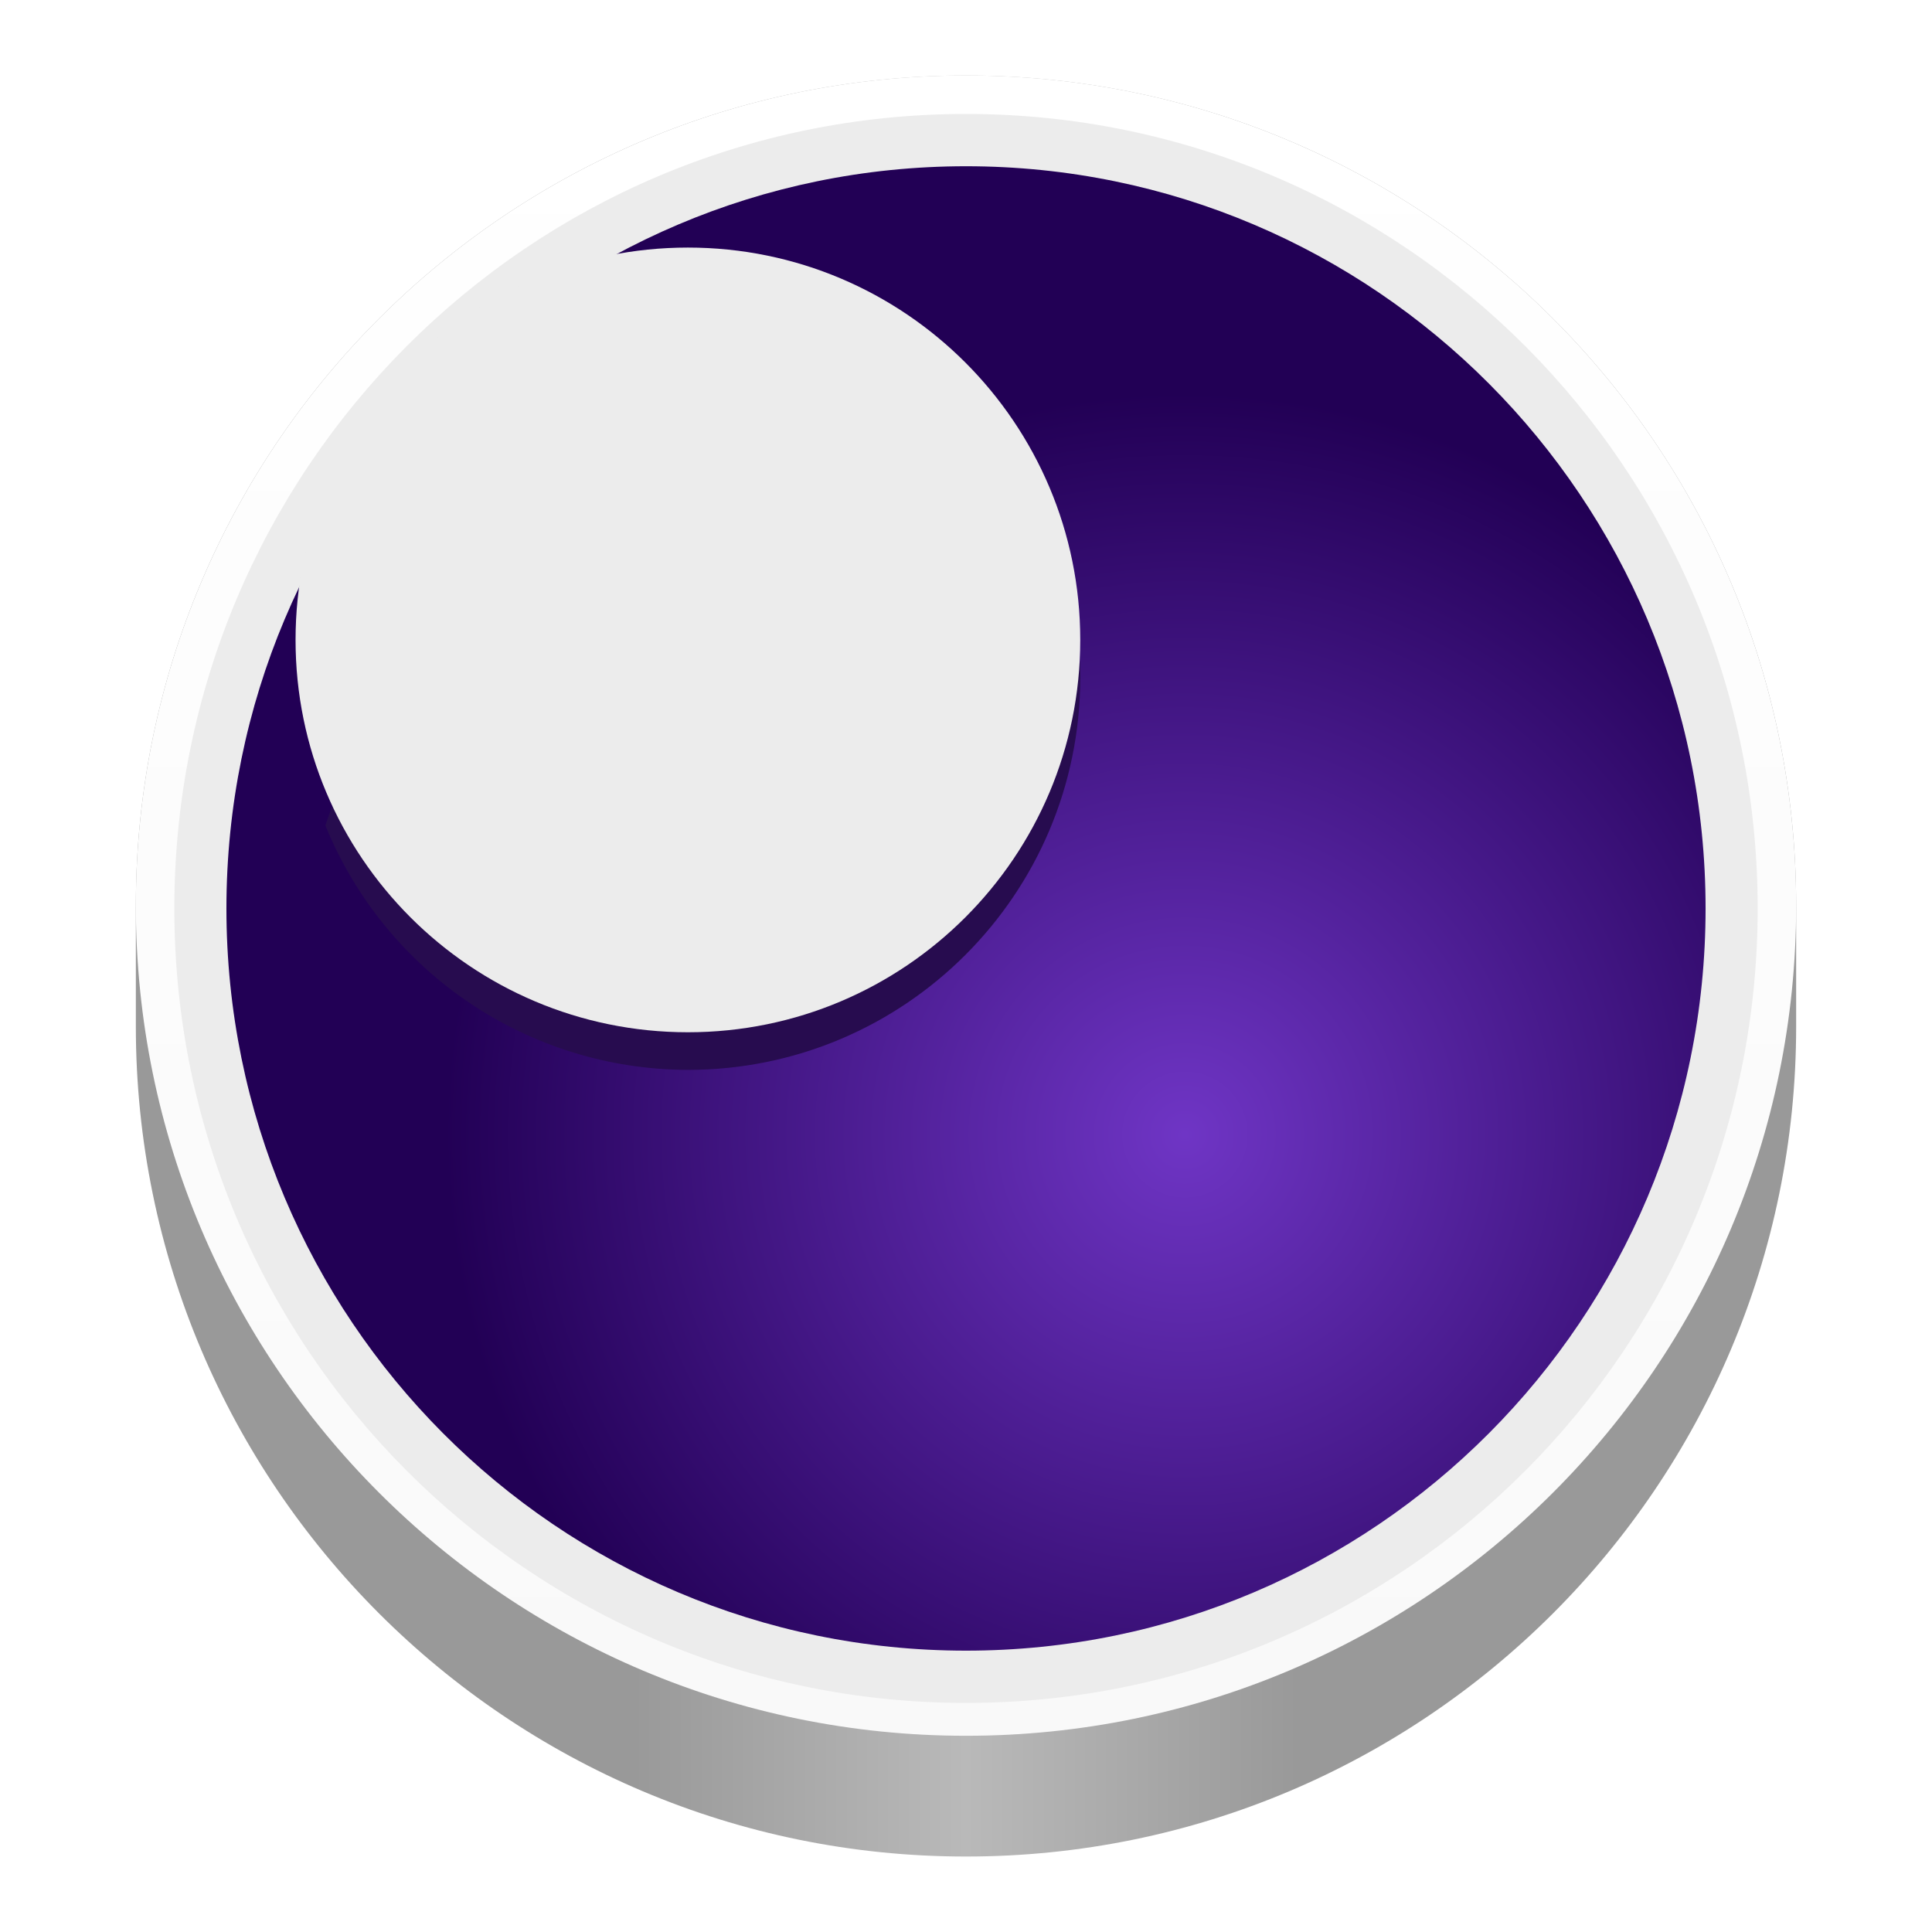
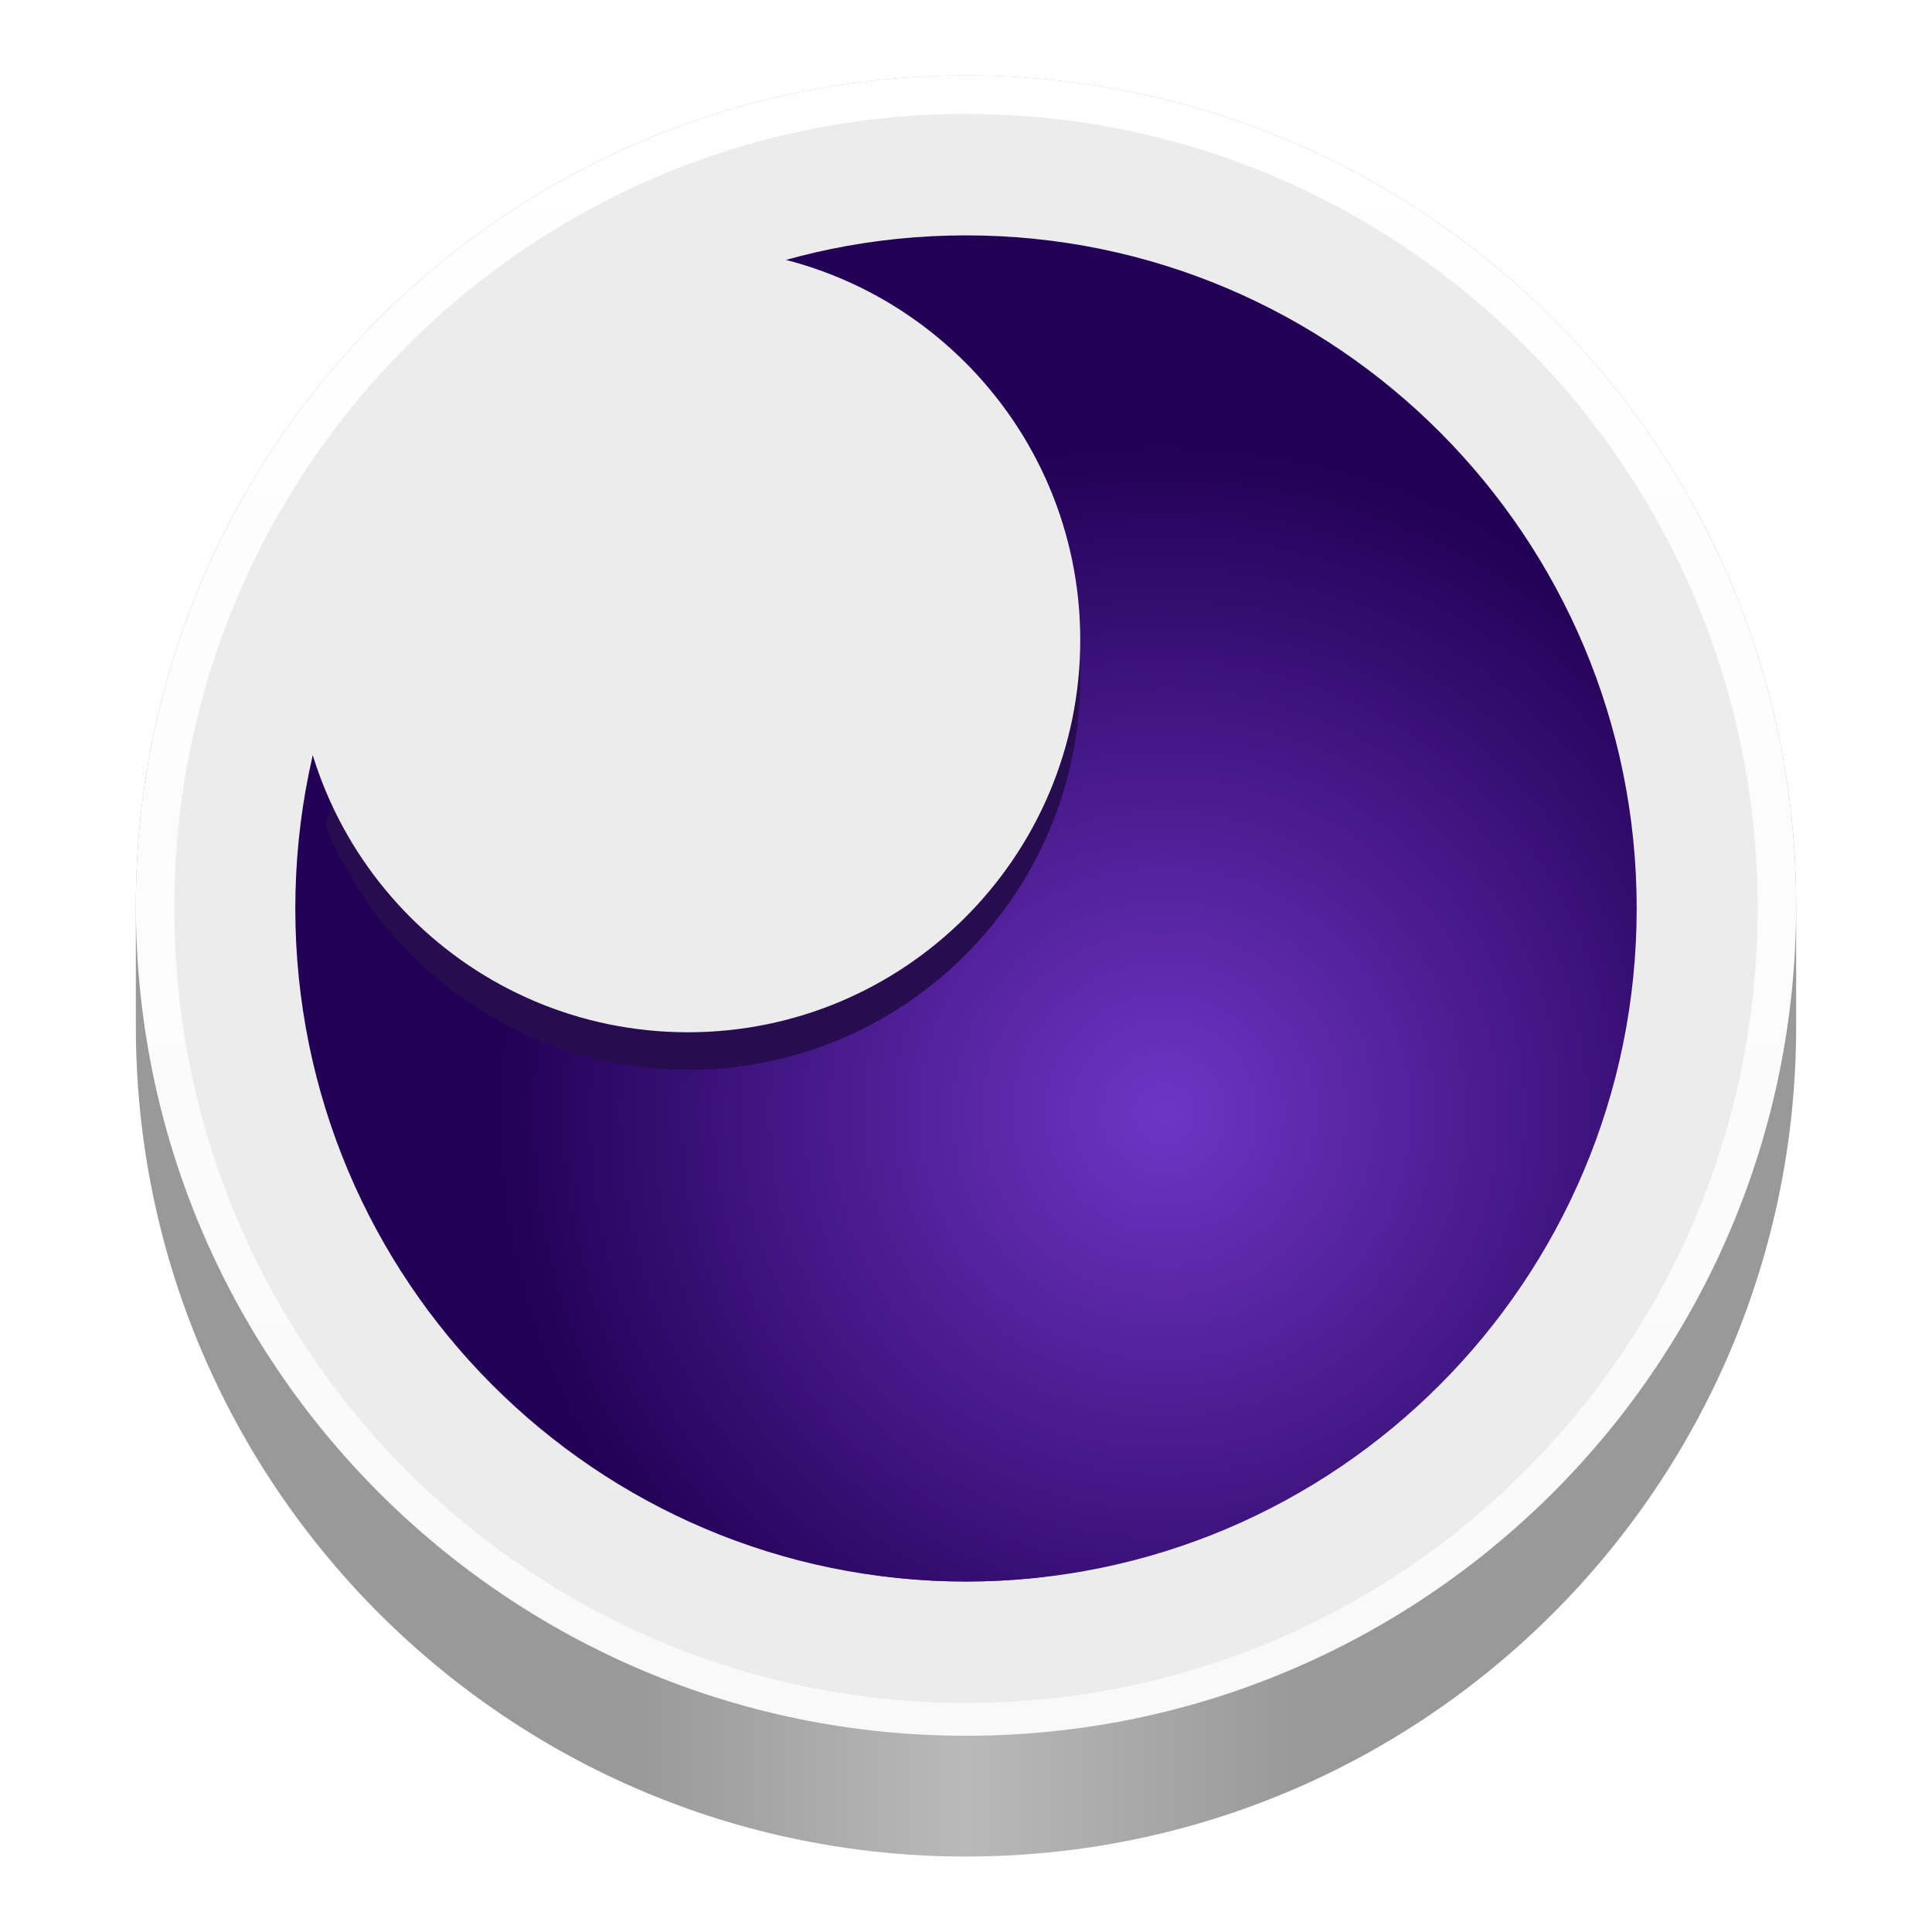
<svg xmlns="http://www.w3.org/2000/svg" xmlns:xlink="http://www.w3.org/1999/xlink" width="128" height="128" viewBox="0 0 128 128" version="1.1" id="svg5" xml:space="preserve">
  <defs id="defs2">
    <linearGradient id="linearGradient1421">
      <stop style="stop-color:#6f35c5;stop-opacity:1" offset="0" id="stop1417" />
      <stop style="stop-color:#220055;stop-opacity:1" offset="1" id="stop1419" />
    </linearGradient>
    <linearGradient id="linearGradient2843">
      <stop style="stop-color:#150034;stop-opacity:1;" offset="0" id="stop2839" />
      <stop style="stop-color:#532891;stop-opacity:1;" offset="1" id="stop2841" />
    </linearGradient>
    <linearGradient id="linearGradient4539">
      <stop style="stop-color:#f9f9f9;stop-opacity:1;" offset="0" id="stop4535" />
      <stop style="stop-color:#ffffff;stop-opacity:1" offset="1" id="stop4537" />
    </linearGradient>
    <linearGradient id="linearGradient5042">
      <stop style="stop-color:#999999;stop-opacity:1" offset="0" id="stop5038" />
      <stop style="stop-color:#999999;stop-opacity:1" offset="0.3" id="stop12907" />
      <stop style="stop-color:#b9b9b9;stop-opacity:1;" offset="0.5" id="stop7880" />
      <stop style="stop-color:#999999;stop-opacity:1" offset="0.7" id="stop12905" />
      <stop style="stop-color:#999999;stop-opacity:1" offset="1" id="stop5040" />
    </linearGradient>
    <linearGradient y2="236" x2="96" y1="236" x1="32" gradientTransform="translate(604.8168,170.5864)" gradientUnits="userSpaceOnUse" id="linearGradient1099" xlink:href="#linearGradient1036" />
    <linearGradient id="linearGradient1036">
      <stop id="stop1032" offset="0" style="stop-color:#d5d3cf;stop-opacity:1;" />
      <stop id="stop1034" offset="1" style="stop-color:#f6f5f4;stop-opacity:1" />
    </linearGradient>
    <radialGradient r="32" fy="-76" fx="-244" cy="-76" cx="-244" gradientTransform="matrix(0.8833333,0,0,0.8833333,-460.3502,463.1197)" gradientUnits="userSpaceOnUse" id="radialGradient1103" xlink:href="#linearGradient1069" />
    <linearGradient id="linearGradient1069">
      <stop id="stop1065" offset="0" style="stop-color:#d5d3cf;stop-opacity:1" />
      <stop id="stop1067-1" offset="1" style="stop-color:#949390;stop-opacity:1" />
    </linearGradient>
    <linearGradient gradientUnits="userSpaceOnUse" y2="232" x2="64" y1="262.5" x1="64" id="linearGradient1027" xlink:href="#linearGradient1025" gradientTransform="translate(-470.5864,432.8168)" />
    <linearGradient id="linearGradient1025">
      <stop id="stop1021" offset="0" style="stop-color:#9a9996;stop-opacity:1" />
      <stop id="stop1023" offset="1" style="stop-color:#77767b;stop-opacity:1" />
    </linearGradient>
    <clipPath clipPathUnits="userSpaceOnUse" id="clipPath1609-7">
      <path id="path1611-5" d="m 252,116 28,-28 v -8 h -36 v 36 z" style="fill:#e74747;stroke:none;stroke-width:0.25px;stroke-linecap:butt;stroke-linejoin:miter;stroke-opacity:1" />
    </clipPath>
    <radialGradient r="32" fy="-76" fx="-244" cy="-76" cx="-244" gradientTransform="matrix(0.8833333,0,0,0.8833333,-460.3502,463.1197)" gradientUnits="userSpaceOnUse" id="radialGradient1103-5" xlink:href="#linearGradient1069" />
    <clipPath clipPathUnits="userSpaceOnUse" id="clipPath1609-7-7">
      <path id="path1611-5-0" d="m 252,116 28,-28 v -8 h -36 v 36 z" style="fill:#e74747;stroke:none;stroke-width:0.25px;stroke-linecap:butt;stroke-linejoin:miter;stroke-opacity:1" />
    </clipPath>
    <clipPath clipPathUnits="userSpaceOnUse" id="clipPath744">
      <rect style="fill:#1e88e5;fill-opacity:1;stroke-width:0.265" id="rect746" width="541.867" height="541.867" x="0" y="1.5987212e-14" rx="79.375" ry="79.375" />
    </clipPath>
    <clipPath clipPathUnits="userSpaceOnUse" id="clipPath62">
      <rect style="fill:#1e88e5;fill-opacity:1;stroke-width:0.265" id="rect64" width="541.867" height="541.867" x="2.2507105e-05" y="-0.422" rx="79.375" ry="79.375" />
    </clipPath>
    <radialGradient r="32" fy="-76" fx="-244" cy="-76" cx="-244" gradientTransform="matrix(0.8833333,0,0,0.8833333,-460.3502,463.1197)" gradientUnits="userSpaceOnUse" id="radialGradient1103-6" xlink:href="#linearGradient1069" />
    <clipPath clipPathUnits="userSpaceOnUse" id="clipPath1609-7-2">
      <path id="path1611-5-3" d="m 252,116 28,-28 v -8 h -36 v 36 z" style="fill:#e74747;stroke:none;stroke-width:0.25px;stroke-linecap:butt;stroke-linejoin:miter;stroke-opacity:1" />
    </clipPath>
    <clipPath clipPathUnits="userSpaceOnUse" id="clipPath961">
      <rect style="fill:#00c853;stroke:none;stroke-width:0.529" id="rect963" width="541.867" height="541.867" x="1.4210855e-14" y="2.717972e-05" rx="79.375" ry="79.375" />
    </clipPath>
    <radialGradient r="32" fy="-76" fx="-244" cy="-76" cx="-244" gradientTransform="matrix(0.8833333,0,0,0.8833333,-460.3502,463.1197)" gradientUnits="userSpaceOnUse" id="radialGradient1103-56" xlink:href="#linearGradient1069" />
    <clipPath clipPathUnits="userSpaceOnUse" id="clipPath1440">
      <circle style="display:inline;opacity:1;vector-effect:none;fill:none;fill-opacity:1;stroke:#000000;stroke-width:2;stroke-linecap:butt;stroke-linejoin:miter;stroke-miterlimit:4;stroke-dasharray:none;stroke-dashoffset:0;stroke-opacity:1;marker:none;marker-start:none;marker-mid:none;marker-end:none;paint-order:normal;enable-background:new" id="circle1442" cx="-134.35" cy="193.747" r="24" transform="rotate(-45)" />
    </clipPath>
    <clipPath clipPathUnits="userSpaceOnUse" id="clipPath1430">
      <circle style="display:inline;opacity:1;vector-effect:none;fill:none;fill-opacity:1;stroke:#000000;stroke-width:2;stroke-linecap:butt;stroke-linejoin:miter;stroke-miterlimit:4;stroke-dasharray:none;stroke-dashoffset:0;stroke-opacity:1;marker:none;marker-start:none;marker-mid:none;marker-end:none;paint-order:normal;enable-background:new" id="circle1432" cx="12" cy="232" r="24" />
    </clipPath>
    <clipPath clipPathUnits="userSpaceOnUse" id="clipPath1440-9">
      <circle style="display:inline;opacity:1;vector-effect:none;fill:none;fill-opacity:1;stroke:#000000;stroke-width:2;stroke-linecap:butt;stroke-linejoin:miter;stroke-miterlimit:4;stroke-dasharray:none;stroke-dashoffset:0;stroke-opacity:1;marker:none;marker-start:none;marker-mid:none;marker-end:none;paint-order:normal;enable-background:new" id="circle1442-5" cx="-134.35" cy="193.747" r="24" transform="rotate(-45)" />
    </clipPath>
    <clipPath clipPathUnits="userSpaceOnUse" id="clipPath1430-1">
      <circle style="display:inline;opacity:1;vector-effect:none;fill:none;fill-opacity:1;stroke:#000000;stroke-width:2;stroke-linecap:butt;stroke-linejoin:miter;stroke-miterlimit:4;stroke-dasharray:none;stroke-dashoffset:0;stroke-opacity:1;marker:none;marker-start:none;marker-mid:none;marker-end:none;paint-order:normal;enable-background:new" id="circle1432-8" cx="12" cy="232" r="24" />
    </clipPath>
    <clipPath clipPathUnits="userSpaceOnUse" id="clipPath2024">
      <rect style="opacity:1;vector-effect:none;fill:#63452c;fill-opacity:1;stroke:none;stroke-width:4;stroke-linecap:round;stroke-linejoin:round;stroke-miterlimit:4;stroke-dasharray:none;stroke-dashoffset:0;stroke-opacity:1" id="rect2026" width="74" height="98" x="6" y="196" />
    </clipPath>
    <linearGradient id="linearGradient914">
      <stop id="stop910" offset="0" style="stop-color:#f6f5f4;stop-opacity:0.437" />
      <stop id="stop912" offset="1" style="stop-color:#deddda;stop-opacity:0;" />
    </linearGradient>
    <radialGradient gradientTransform="matrix(2.608696,0,0,1.841036,-102.9565,-748.9467)" gradientUnits="userSpaceOnUse" r="46" fy="296" fx="64" cy="296" cx="64" id="radialGradient916" xlink:href="#linearGradient914" />
    <clipPath clipPathUnits="userSpaceOnUse" id="clipPath11543">
      <rect style="fill:#f0c04e;fill-opacity:1;stroke:none;stroke-width:0.529" id="rect11545" width="541.867" height="541.867" x="1.4746095e-06" y="6.4330168e-05" rx="79.375" ry="79.375" />
    </clipPath>
    <style id="style374">.cls-1{fill:url(#linear-gradient);}.cls-2{opacity:0.35;fill:url(#radial-gradient);}.cls-2,.cls-4{isolation:isolate;}.cls-3{fill:url(#linear-gradient-2);}.cls-4{opacity:0.41;fill:url(#radial-gradient-2);}.cls-5{fill:url(#radial-gradient-3);}.cls-6{fill:url(#radial-gradient-4);}</style>
    <linearGradient id="linear-gradient" x1="63.33" y1="84.03" x2="241.67" y2="84.03" gradientTransform="matrix(1,0,0,-1,0,266)" gradientUnits="userSpaceOnUse">
      <stop offset="0" stop-color="#0c59a4" id="stop376" />
      <stop offset="1" stop-color="#114a8b" id="stop378" />
    </linearGradient>
    <radialGradient id="radial-gradient" cx="161.83" cy="68.91" r="95.38" gradientTransform="matrix(1,0,0,-0.95,0,248.84)" gradientUnits="userSpaceOnUse">
      <stop offset="0.72" stop-opacity="0" id="stop381" />
      <stop offset="0.95" stop-opacity="0.53" id="stop383" />
      <stop offset="1" id="stop385" />
    </radialGradient>
    <linearGradient id="linear-gradient-2" x1="157.35" y1="161.39" x2="45.96" y2="40.06" gradientTransform="matrix(1,0,0,-1,0,266)" gradientUnits="userSpaceOnUse">
      <stop offset="0" stop-color="#1b9de2" id="stop388" />
      <stop offset="0.16" stop-color="#1595df" id="stop390" />
      <stop offset="0.67" stop-color="#0680d7" id="stop392" />
      <stop offset="1" stop-color="#0078d4" id="stop394" />
    </linearGradient>
    <radialGradient id="radial-gradient-2" cx="-340.29" cy="62.99" r="143.24" gradientTransform="matrix(0.15,-0.99,-0.8,-0.12,176.64,-125.4)" gradientUnits="userSpaceOnUse">
      <stop offset="0.76" stop-opacity="0" id="stop397" />
      <stop offset="0.95" stop-opacity="0.5" id="stop399" />
      <stop offset="1" id="stop401" />
    </radialGradient>
    <radialGradient id="radial-gradient-3" cx="113.37" cy="570.21" r="202.43" gradientTransform="matrix(-0.04,1,2.13,0.08,-1179.54,-106.69)" gradientUnits="userSpaceOnUse">
      <stop offset="0" stop-color="#35c1f1" id="stop404" />
      <stop offset="0.11" stop-color="#34c1ed" id="stop406" />
      <stop offset="0.23" stop-color="#2fc2df" id="stop408" />
      <stop offset="0.31" stop-color="#2bc3d2" id="stop410" />
      <stop offset="0.67" stop-color="#36c752" id="stop412" />
    </radialGradient>
    <radialGradient id="radial-gradient-4" cx="376.52" cy="567.97" r="97.34" gradientTransform="matrix(0.28,0.96,0.78,-0.23,-303.76,-148.5)" gradientUnits="userSpaceOnUse">
      <stop offset="0" stop-color="#66eb6e" id="stop415" />
      <stop offset="1" stop-color="#66eb6e" stop-opacity="0" id="stop417" />
    </radialGradient>
    <clipPath clipPathUnits="userSpaceOnUse" id="clipPath1260">
      <rect style="fill:#bbdefb;fill-opacity:1;stroke:none;stroke-width:0.529" id="rect1262" width="541.867" height="541.867" x="2.9492187e-06" y="3.9968629e-05" rx="79.375" ry="79.375" />
    </clipPath>
    <clipPath clipPathUnits="userSpaceOnUse" id="clipPath16285">
      <rect style="fill:#bbdefb;fill-opacity:1;stroke:none;stroke-width:0.529" id="rect16287" width="541.867" height="541.867" x="0" y="6.4807005e-05" rx="79.375" ry="79.375" />
    </clipPath>
    <clipPath clipPathUnits="userSpaceOnUse" id="clipPath990">
      <rect style="fill:#bbdefb;fill-opacity:1;stroke:none;stroke-width:0.529" id="rect992" width="487.68" height="487.68" x="27.093" y="27.093" rx="71.438" ry="71.438" />
    </clipPath>
    <linearGradient id="linearGradient4292">
      <stop id="stop4294" offset="0" style="stop-color:#411f5d;stop-opacity:1" />
      <stop id="stop4296" offset="1" style="stop-color:#5b2a85;stop-opacity:1" />
    </linearGradient>
    <linearGradient id="linearGradient4284">
      <stop offset="0" style="stop-color:#8381c5;stop-opacity:1" id="stop4286" />
      <stop id="stop4290" style="stop-color:#7e55b3;stop-opacity:0.996" offset="0.566" />
      <stop offset="1" style="stop-color:#a52ecb;stop-opacity:0.992" id="stop4288" />
    </linearGradient>
    <linearGradient id="linearGradient4898">
      <stop id="stop4278" style="stop-color:#bab8db;stop-opacity:1" offset="0" />
      <stop id="stop4280" style="stop-color:#5955a9;stop-opacity:0.992" offset="1" />
    </linearGradient>
    <linearGradient id="linearGradient3294">
      <stop offset="0" style="stop-color:#6376e6;stop-opacity:1" id="stop3296" />
      <stop offset="0.501" style="stop-color:#222989;stop-opacity:1" id="stop3302" />
      <stop offset="1" style="stop-color:#00003d;stop-opacity:1" id="stop3298" />
    </linearGradient>
    <linearGradient id="linearGradient3284">
      <stop offset="0" style="stop-color:#000000;stop-opacity:1" id="stop3286" />
      <stop offset="0.848" style="stop-color:#000000;stop-opacity:0.498" id="stop3292" />
      <stop offset="1" style="stop-color:#000000;stop-opacity:0" id="stop3288" />
    </linearGradient>
    <linearGradient id="linearGradient3274">
      <stop offset="0" style="stop-color:#000000;stop-opacity:1" id="stop3276" />
      <stop offset="1" style="stop-color:#000000;stop-opacity:0" id="stop3278" />
    </linearGradient>
    <linearGradient id="linearGradient3242">
      <stop offset="0" style="stop-color:#282828;stop-opacity:1" id="stop3244" />
      <stop offset="0.393" style="stop-color:#808080;stop-opacity:1" id="stop3252" />
      <stop offset="1" style="stop-color:#d9d9d9;stop-opacity:1" id="stop3246" />
    </linearGradient>
    <linearGradient id="linearGradient3202">
      <stop offset="0" style="stop-color:#2b2b2b;stop-opacity:1" id="stop3204" />
      <stop offset="0.5" style="stop-color:#828383;stop-opacity:1" id="stop3250" />
      <stop offset="1" style="stop-color:#dadbdb;stop-opacity:1" id="stop3206" />
    </linearGradient>
    <linearGradient id="linearGradient4966">
      <stop offset="0" style="stop-color:#b6b3d8;stop-opacity:1" id="stop4968" />
      <stop offset="1" style="stop-color:#b6b3d8;stop-opacity:0" id="stop4970" />
    </linearGradient>
    <linearGradient id="linearGradient4876">
      <stop offset="0" style="stop-color:#d3d2e8;stop-opacity:1" id="stop4878" />
      <stop offset="1" style="stop-color:#5955a9;stop-opacity:0.992" id="stop4880" />
    </linearGradient>
    <radialGradient gradientTransform="matrix(0.6817439,0,0,0.5905355,-3.852371,-28.93527)" gradientUnits="userSpaceOnUse" xlink:href="#linearGradient4898" id="radialGradient4892" fy="-108.969" fx="20.952" r="266.765" cy="-108.969" cx="20.952" />
    <radialGradient gradientTransform="matrix(1,0,0,0.1854103,0,383.8849)" gradientUnits="userSpaceOnUse" xlink:href="#linearGradient3274" id="radialGradient4944" fy="471.262" fx="233.888" r="170.494" cy="471.262" cx="233.888" />
    <radialGradient gradientTransform="matrix(1,0,0,0.9121621,0,32.65495)" gradientUnits="userSpaceOnUse" xlink:href="#linearGradient4966" id="radialGradient4972" fy="371.764" fx="299.701" r="76.696" cy="371.764" cx="299.701" />
    <radialGradient gradientTransform="matrix(0.414705,0.3300575,-0.5059004,0.6356454,346.9531,49.47959)" gradientUnits="userSpaceOnUse" xlink:href="#linearGradient3202" id="radialGradient3210" fy="390.452" fx="289.441" r="17.677" cy="390.452" cx="289.441" />
    <radialGradient gradientTransform="matrix(0.414705,0.3300575,-0.5059004,0.6356454,448.4101,-65.39807)" gradientUnits="userSpaceOnUse" xlink:href="#linearGradient3202" id="radialGradient3238" fy="382.148" fx="283.507" r="17.677" cy="382.148" cx="283.507" />
    <radialGradient gradientTransform="matrix(-6.5565014e-2,-5.9721765e-2,1.687102,-1.85217,171.9077,540.5147)" gradientUnits="userSpaceOnUse" xlink:href="#linearGradient3242" id="radialGradient3248" fy="181.19" fx="418.456" r="63.069" cy="181.19" cx="418.456" />
    <radialGradient gradientTransform="matrix(0.4055116,-3.3440123e-2,0.1034174,4.398869,177.2325,-1191.665)" gradientUnits="userSpaceOnUse" xlink:href="#linearGradient3274" id="radialGradient3268" fy="357.336" fx="354.517" r="33.712" cy="357.336" cx="354.517" />
    <radialGradient gradientTransform="matrix(-0.1339874,-0.1146812,0.3079048,-0.3597394,444.2359,395.0385)" gradientUnits="userSpaceOnUse" xlink:href="#linearGradient3274" id="radialGradient3280" fy="223.555" fx="510.585" r="132.283" cy="223.555" cx="510.585" />
    <radialGradient gradientTransform="matrix(-1.249757,1.37983,-9.6289463e-2,-7.2974479e-2,674.3826,-70.59068)" gradientUnits="userSpaceOnUse" xlink:href="#linearGradient3284" id="radialGradient3290" fy="-158.178" fx="284.467" r="110.297" cy="-158.178" cx="284.467" />
    <radialGradient gradientTransform="matrix(-0.1008165,-8.0872321e-2,1.074531,-1.339525,13.84329,784.7929)" gradientUnits="userSpaceOnUse" xlink:href="#linearGradient3294" id="radialGradient3300" fy="356.623" fx="425.51" r="143.342" cy="356.623" cx="425.51" />
    <filter height="1.106" y="-0.053" width="1.107" x="-0.054" id="filter4350" style="color-interpolation-filters:sRGB">
      <feGaussianBlur id="feGaussianBlur4352" stdDeviation="8.785" />
    </filter>
    <linearGradient y2="300.74" x2="236.614" y1="-161.851" x1="-122.202" spreadMethod="pad" gradientTransform="matrix(0.1759511,0,0,0.1667539,-57.8909,62.66844)" gradientUnits="userSpaceOnUse" id="linearGradient4245" xlink:href="#linearGradient4284" />
    <linearGradient y2="66.018" x2="173.945" y1="396.607" x1="447.809" gradientTransform="matrix(0.1987019,0,0,0.1987019,-106.8135,12.78277)" gradientUnits="userSpaceOnUse" id="linearGradient4247" xlink:href="#linearGradient4292" />
    <linearGradient xlink:href="#linearGradient5042" id="linearGradient5044" x1="9" y1="115" x2="119" y2="115" gradientUnits="userSpaceOnUse" />
    <linearGradient xlink:href="#linearGradient4539" id="linearGradient4541" x1="64" y1="115" x2="64" y2="5" gradientUnits="userSpaceOnUse" />
    <linearGradient xlink:href="#linearGradient2843" id="linearGradient2837" gradientUnits="userSpaceOnUse" gradientTransform="matrix(0.8085847,0,0,0.8085847,12.25058,13.52062)" x1="27.234" y1="34.494" x2="96.375" y2="103.635" />
-     <radialGradient xlink:href="#linearGradient1421" id="radialGradient656" cx="76.557" cy="73.116" fx="76.557" fy="73.116" r="42.442" gradientTransform="matrix(1.154483,0,0,1.158586,-9.886939,-9.544781)" gradientUnits="userSpaceOnUse" />
+     <radialGradient xlink:href="#linearGradient1421" id="radialGradient656" cx="76.557" cy="73.116" fx="76.557" fy="73.116" r="42.442" gradientTransform="matrix(1.046956,0,0,1.050677,-3.005182,-3.050073)" gradientUnits="userSpaceOnUse" />
  </defs>
  <g id="layer2">
    <path id="circle1035" style="fill:url(#linearGradient5044);fill-opacity:1" d="M 64 5 A 55 55 0 0 0 9 60 L 9 68 A 55 55 0 0 0 64 123 A 55 55 0 0 0 119 68 L 119 60 A 55 55 0 0 0 64 5 z " />
    <circle style="fill:url(#linearGradient4541);fill-opacity:1;stroke-width:1" id="path953" cx="64" cy="60" r="55" />
    <ellipse style="fill:#ececec;fill-opacity:1;stroke-width:0.955" id="ellipse2624" cx="64" cy="60.187" ry="52.637" rx="52.45" />
    <ellipse style="fill:url(#linearGradient2837);fill-opacity:1;stroke-width:0.773" id="ellipse2835" cx="64" cy="62.187" ry="42.593" rx="42.442" />
    <text xml:space="preserve" style="font-style:normal;font-variant:normal;font-weight:normal;font-stretch:normal;font-size:40px;line-height:1.25;font-family:'DejaVu Math TeX Gyre';-inkscape-font-specification:'DejaVu Math TeX Gyre';fill:#000000;fill-opacity:1;stroke:none" x="57.303" y="70.245" id="text3441">
      <tspan id="tspan3439" x="57.303" y="70.245" />
    </text>
    <text xml:space="preserve" style="font-size:40px;line-height:1.25;font-family:Caladea;-inkscape-font-specification:Caladea" x="43.169" y="70.812" id="text13903">
      <tspan id="tspan13901" x="43.169" y="70.812" />
    </text>
    <rect style="display:none;fill:none;stroke-width:0.201" id="rect4772" y="12.315" x="-107.39" height="103.091" width="103.091" />
    <g style="display:none" id="g4788" transform="matrix(0.2013497,0,0,0.2013497,-107.4245,12.27435)">
      <g style="display:inline" id="g4790" />
    </g>
    <g style="display:none" id="g4806" transform="matrix(0.2013497,0,0,0.2013497,-107.4245,12.27435)">
      <g style="display:inline" id="g4808">
        <path style="display:none;fill:#050505" id="path4810" d="m 349.098,256.651 c -0.265,-0.254 37.637,27.605 39.421,25.012 6.362,-9.252 82.046,-93.137 84.784,-116.236 0.242,-2.003 -0.516,-4.096 -0.516,-4.096 0,0 -1.19,-0.144 -6.325,-4.314 -2.692,-2.192 -5.483,-4.581 -5.483,-4.581 -16.054,0.998 -57.885,41.559 -111.062,103.568" />
      </g>
    </g>
-     <ellipse style="fill:url(#radialGradient656);fill-opacity:1;stroke-width:0.892" id="circle466" cx="64" cy="60.187" ry="49.173" rx="48.999" />
+     <ellipse style="fill:url(#radialGradient656);fill-opacity:1;stroke-width:0.809" id="circle466" cx="64" cy="60.187" ry="44.593" rx="44.435" />
    <path id="circle2845" style="fill:#270c4f;fill-opacity:1;stroke:none;stroke-width:3.16;stroke-linecap:round" d="M 55.749,20.97 A 52.851,53.039 0 0 0 21.558,54.691 25.994,25.994 0 0 0 45.575,70.882 25.994,25.994 0 0 0 71.57,44.887 25.994,25.994 0 0 0 55.749,20.97 Z" />
    <circle style="fill:#ececec;fill-opacity:1;stroke:none;stroke-width:3.16;stroke-linecap:round" id="path648" cx="45.575" cy="42.396" r="25.994" />
  </g>
</svg>
